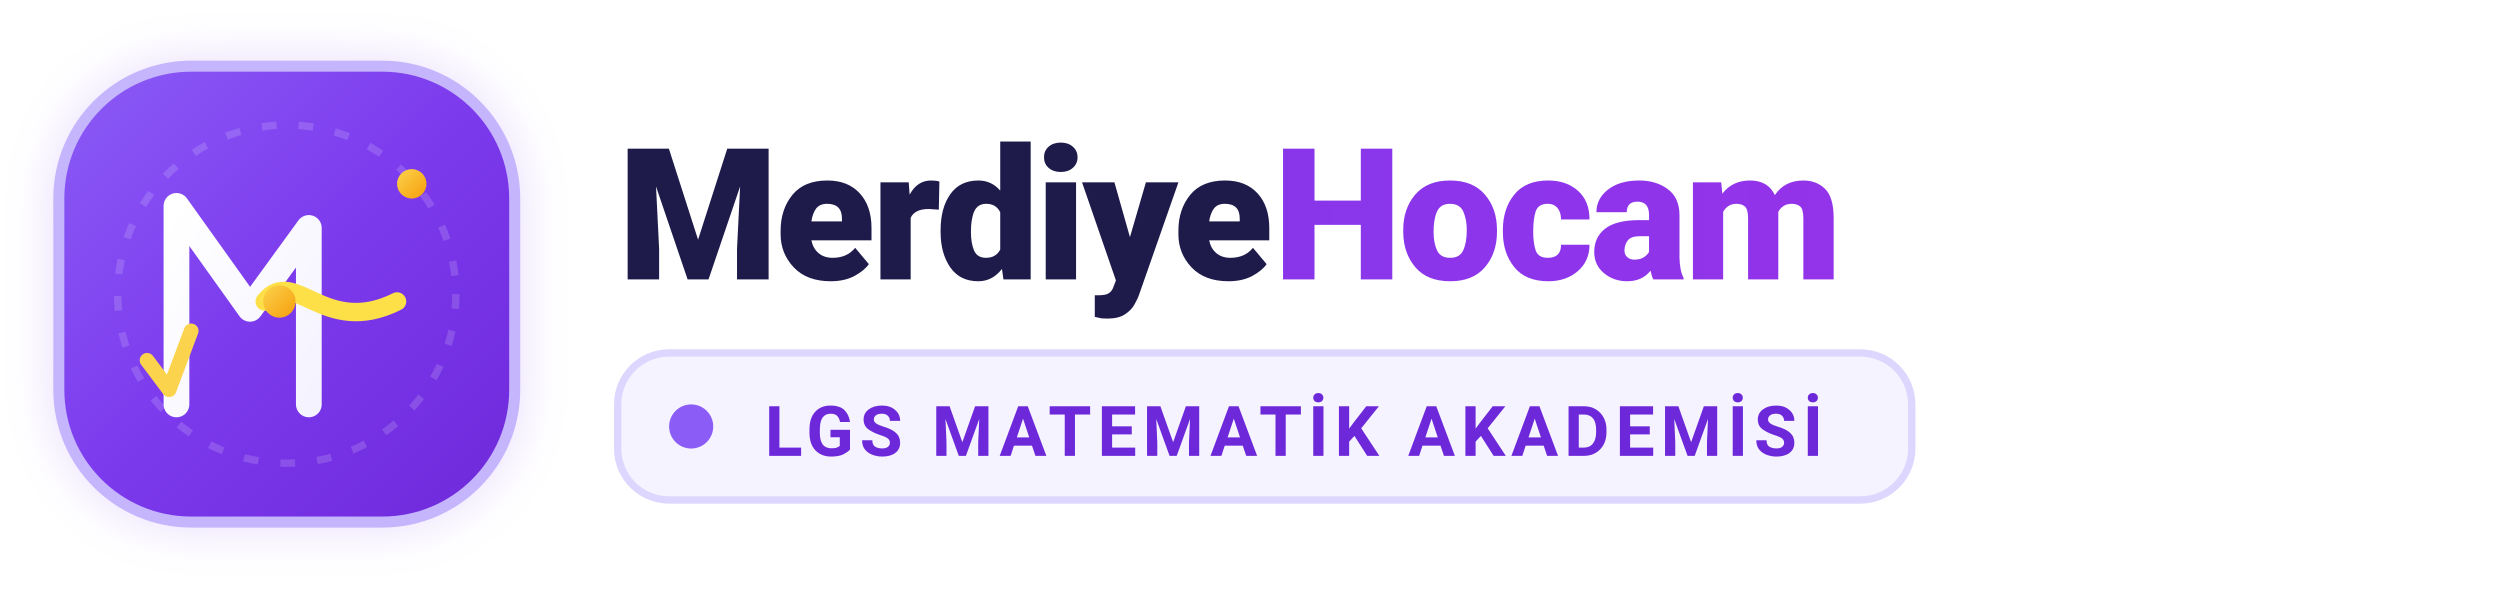
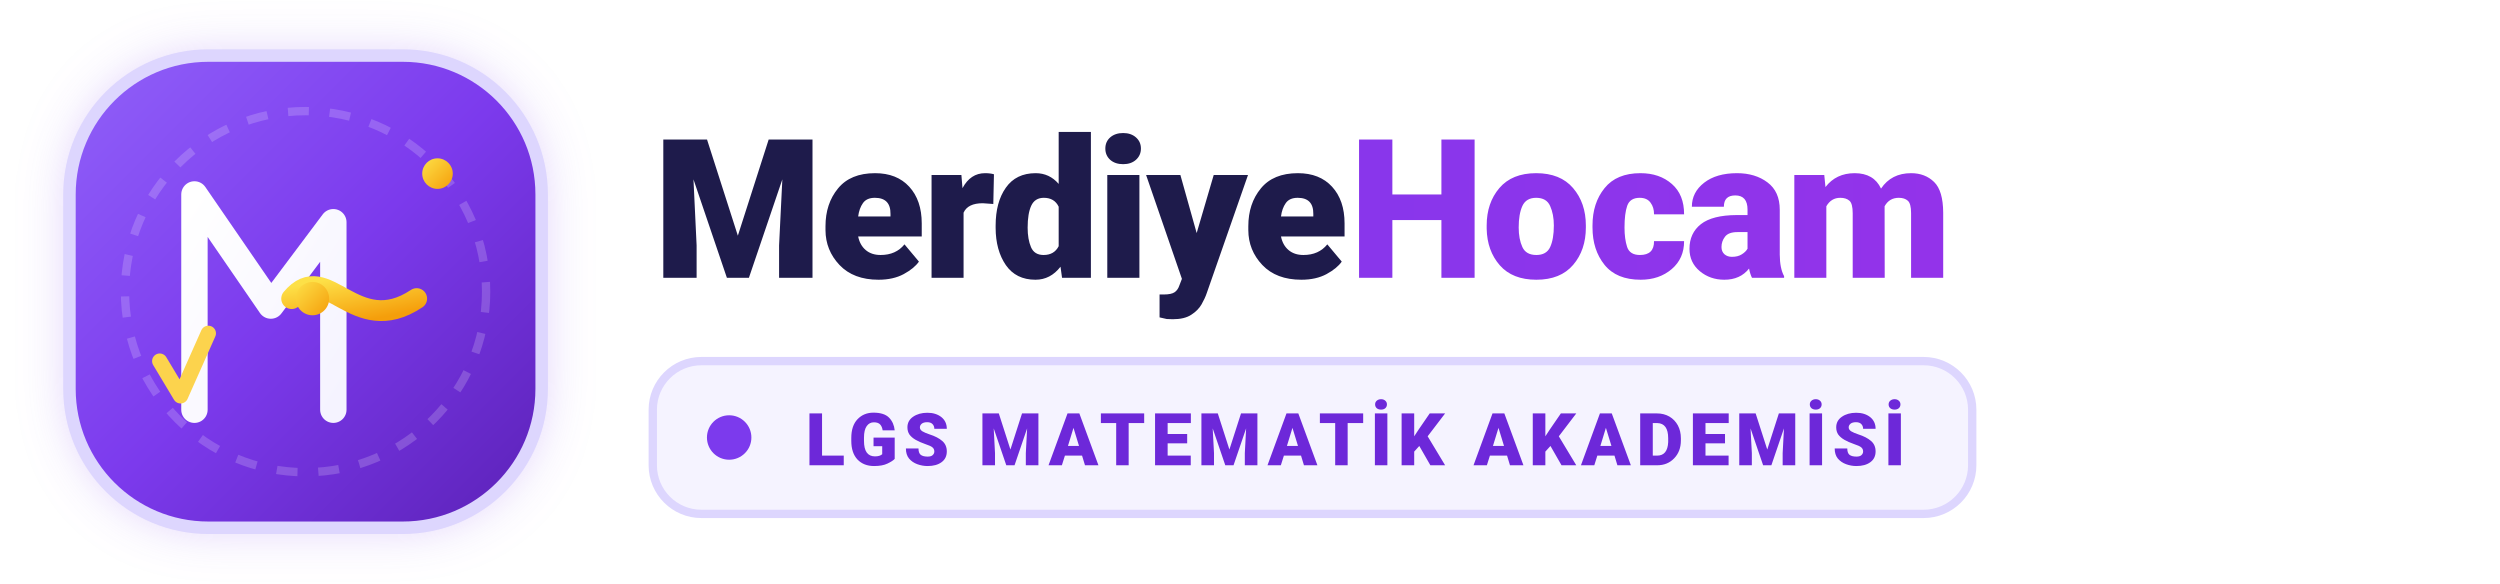
- <svg xmlns="http://www.w3.org/2000/svg" viewBox="0 0 340 80" width="340" height="80">
+ <svg xmlns="http://www.w3.org/2000/svg" viewBox="0 0 360 84" width="360" height="84">
  <defs>
    <linearGradient id="mhIconGrad" x1="0%" y1="0%" x2="100%" y2="100%">
-       <stop offset="0%" stop-color="#8B5CF6" />
+       <stop offset="0%" stop-color="#9061F9" />
      <stop offset="50%" stop-color="#7C3AED" />
-       <stop offset="100%" stop-color="#6D28D9" />
+       <stop offset="100%" stop-color="#5B21B6" />
    </linearGradient>
    <linearGradient id="mhMonogramGrad" x1="0%" y1="0%" x2="100%" y2="100%">
      <stop offset="0%" stop-color="#FFFFFF" />
      <stop offset="100%" stop-color="#F5F3FF" />
    </linearGradient>
    <linearGradient id="goldSparkle" x1="0%" y1="0%" x2="100%" y2="100%">
-       <stop offset="0%" stop-color="#FCD34D" />
+       <stop offset="0%" stop-color="#FDE047" />
      <stop offset="100%" stop-color="#F59E0B" />
    </linearGradient>
    <linearGradient id="textVioletGrad" x1="0%" y1="0%" x2="100%" y2="0%">
      <stop offset="0%" stop-color="#7C3AED" />
      <stop offset="100%" stop-color="#9333EA" />
    </linearGradient>
    <filter id="lilaGlow" x="-20%" y="-20%" width="140%" height="140%">
      <feGaussianBlur stdDeviation="3.5" result="blur" />
      <feComposite in="SourceGraphic" in2="blur" operator="over" />
    </filter>
  </defs>
-   <g transform="translate(8, 9)">
-     <rect x="0" y="0" width="62" height="62" rx="18" fill="#7C3AED" opacity="0.22" filter="url(#lilaGlow)" />
-     <rect x="0" y="0" width="62" height="62" rx="18" fill="url(#mhIconGrad)" stroke="#C4B5FD" stroke-width="1.5" />
-     <circle cx="31" cy="31" r="23" fill="none" stroke="rgba(255, 255, 255, 0.15)" stroke-width="1" stroke-dasharray="2,3" />
-     <path d="M 16 46 L 16 19 L 26 33 L 34 22 L 34 46" fill="none" stroke="url(#mhMonogramGrad)" stroke-width="3.5" stroke-linecap="round" stroke-linejoin="round" />
-     <path d="M 46 19 L 46 46" fill="none" stroke="url(#mhMonogramGrad)" stroke-width="3.5" stroke-linecap="round" />
-     <path d="M 28 32 C 32 27, 36 37, 46 32" fill="none" stroke="#FDE047" stroke-width="2.5" stroke-linecap="round" />
-     <circle cx="30" cy="32" r="2.2" fill="url(#goldSparkle)" />
-     <path d="M 12 40 L 15 44 L 18 36" fill="none" stroke="#FCD34D" stroke-width="2" stroke-linecap="round" stroke-linejoin="round" />
-     <circle cx="48" cy="16" r="2" fill="url(#goldSparkle)" />
+   <g transform="translate(10, 8)">
+     <rect x="0" y="0" width="68" height="68" rx="20" fill="#7C3AED" opacity="0.25" filter="url(#lilaGlow)" />
+     <rect x="0" y="0" width="68" height="68" rx="20" fill="url(#mhIconGrad)" stroke="#DDD6FE" stroke-width="1.8" />
+     <circle cx="34" cy="34" r="26" fill="none" stroke="rgba(255, 255, 255, 0.18)" stroke-width="1.2" stroke-dasharray="3,3" />
+     <path d="M 18 51 L 18 20 L 29 36 L 38 24 L 38 51" fill="none" stroke="url(#mhMonogramGrad)" stroke-width="3.8" stroke-linecap="round" stroke-linejoin="round" />
+     <path d="M 50 20 L 50 51" fill="none" stroke="url(#mhMonogramGrad)" stroke-width="3.8" stroke-linecap="round" />
+     <path d="M 32 35 C 37 29, 41 41, 50 35" fill="none" stroke="url(#goldSparkle)" stroke-width="3" stroke-linecap="round" />
+     <circle cx="35" cy="35" r="2.4" fill="url(#goldSparkle)" />
+     <path d="M 13 44 L 16 49 L 20 40" fill="none" stroke="#FCD34D" stroke-width="2.2" stroke-linecap="round" stroke-linejoin="round" />
+     <circle cx="53" cy="17" r="2.2" fill="url(#goldSparkle)" />
  </g>
-   <g transform="translate(84, 38)">
-     <text font-family="-apple-system, BlinkMacSystemFont, 'Segoe UI', Roboto, sans-serif" font-weight="800" font-size="25" fill="#1E1B4B" letter-spacing="-0.5">
+   <g transform="translate(94, 40)">
+     <text font-family="-apple-system, BlinkMacSystemFont, 'Segoe UI', Roboto, sans-serif" font-weight="900" font-size="28" fill="#1E1B4B" letter-spacing="-0.5">
      Merdiye<tspan fill="url(#textVioletGrad)">Hocam</tspan>
    </text>
  </g>
-   <g transform="translate(84, 48)">
-     <rect x="0" y="0" width="176" height="20" rx="7" fill="#F5F3FF" stroke="#DDD6FE" stroke-width="1" />
-     <circle cx="10" cy="10" r="3" fill="#8B5CF6" />
-     <text x="20" y="14" font-family="-apple-system, BlinkMacSystemFont, 'Segoe UI', Roboto, sans-serif" font-weight="700" font-size="9.5" fill="#6D28D9" letter-spacing="0.8">
+   <g transform="translate(94, 52)">
+     <rect x="0" y="0" width="190" height="22" rx="7" fill="#F5F3FF" stroke="#DDD6FE" stroke-width="1.2" />
+     <circle cx="11" cy="11" r="3.2" fill="#7C3AED" />
+     <text x="22" y="15" font-family="-apple-system, BlinkMacSystemFont, 'Segoe UI', Roboto, sans-serif" font-weight="800" font-size="10.5" fill="#6D28D9" letter-spacing="0.8">
      LGS MATEMATİK AKADEMİSİ
    </text>
  </g>
</svg>
